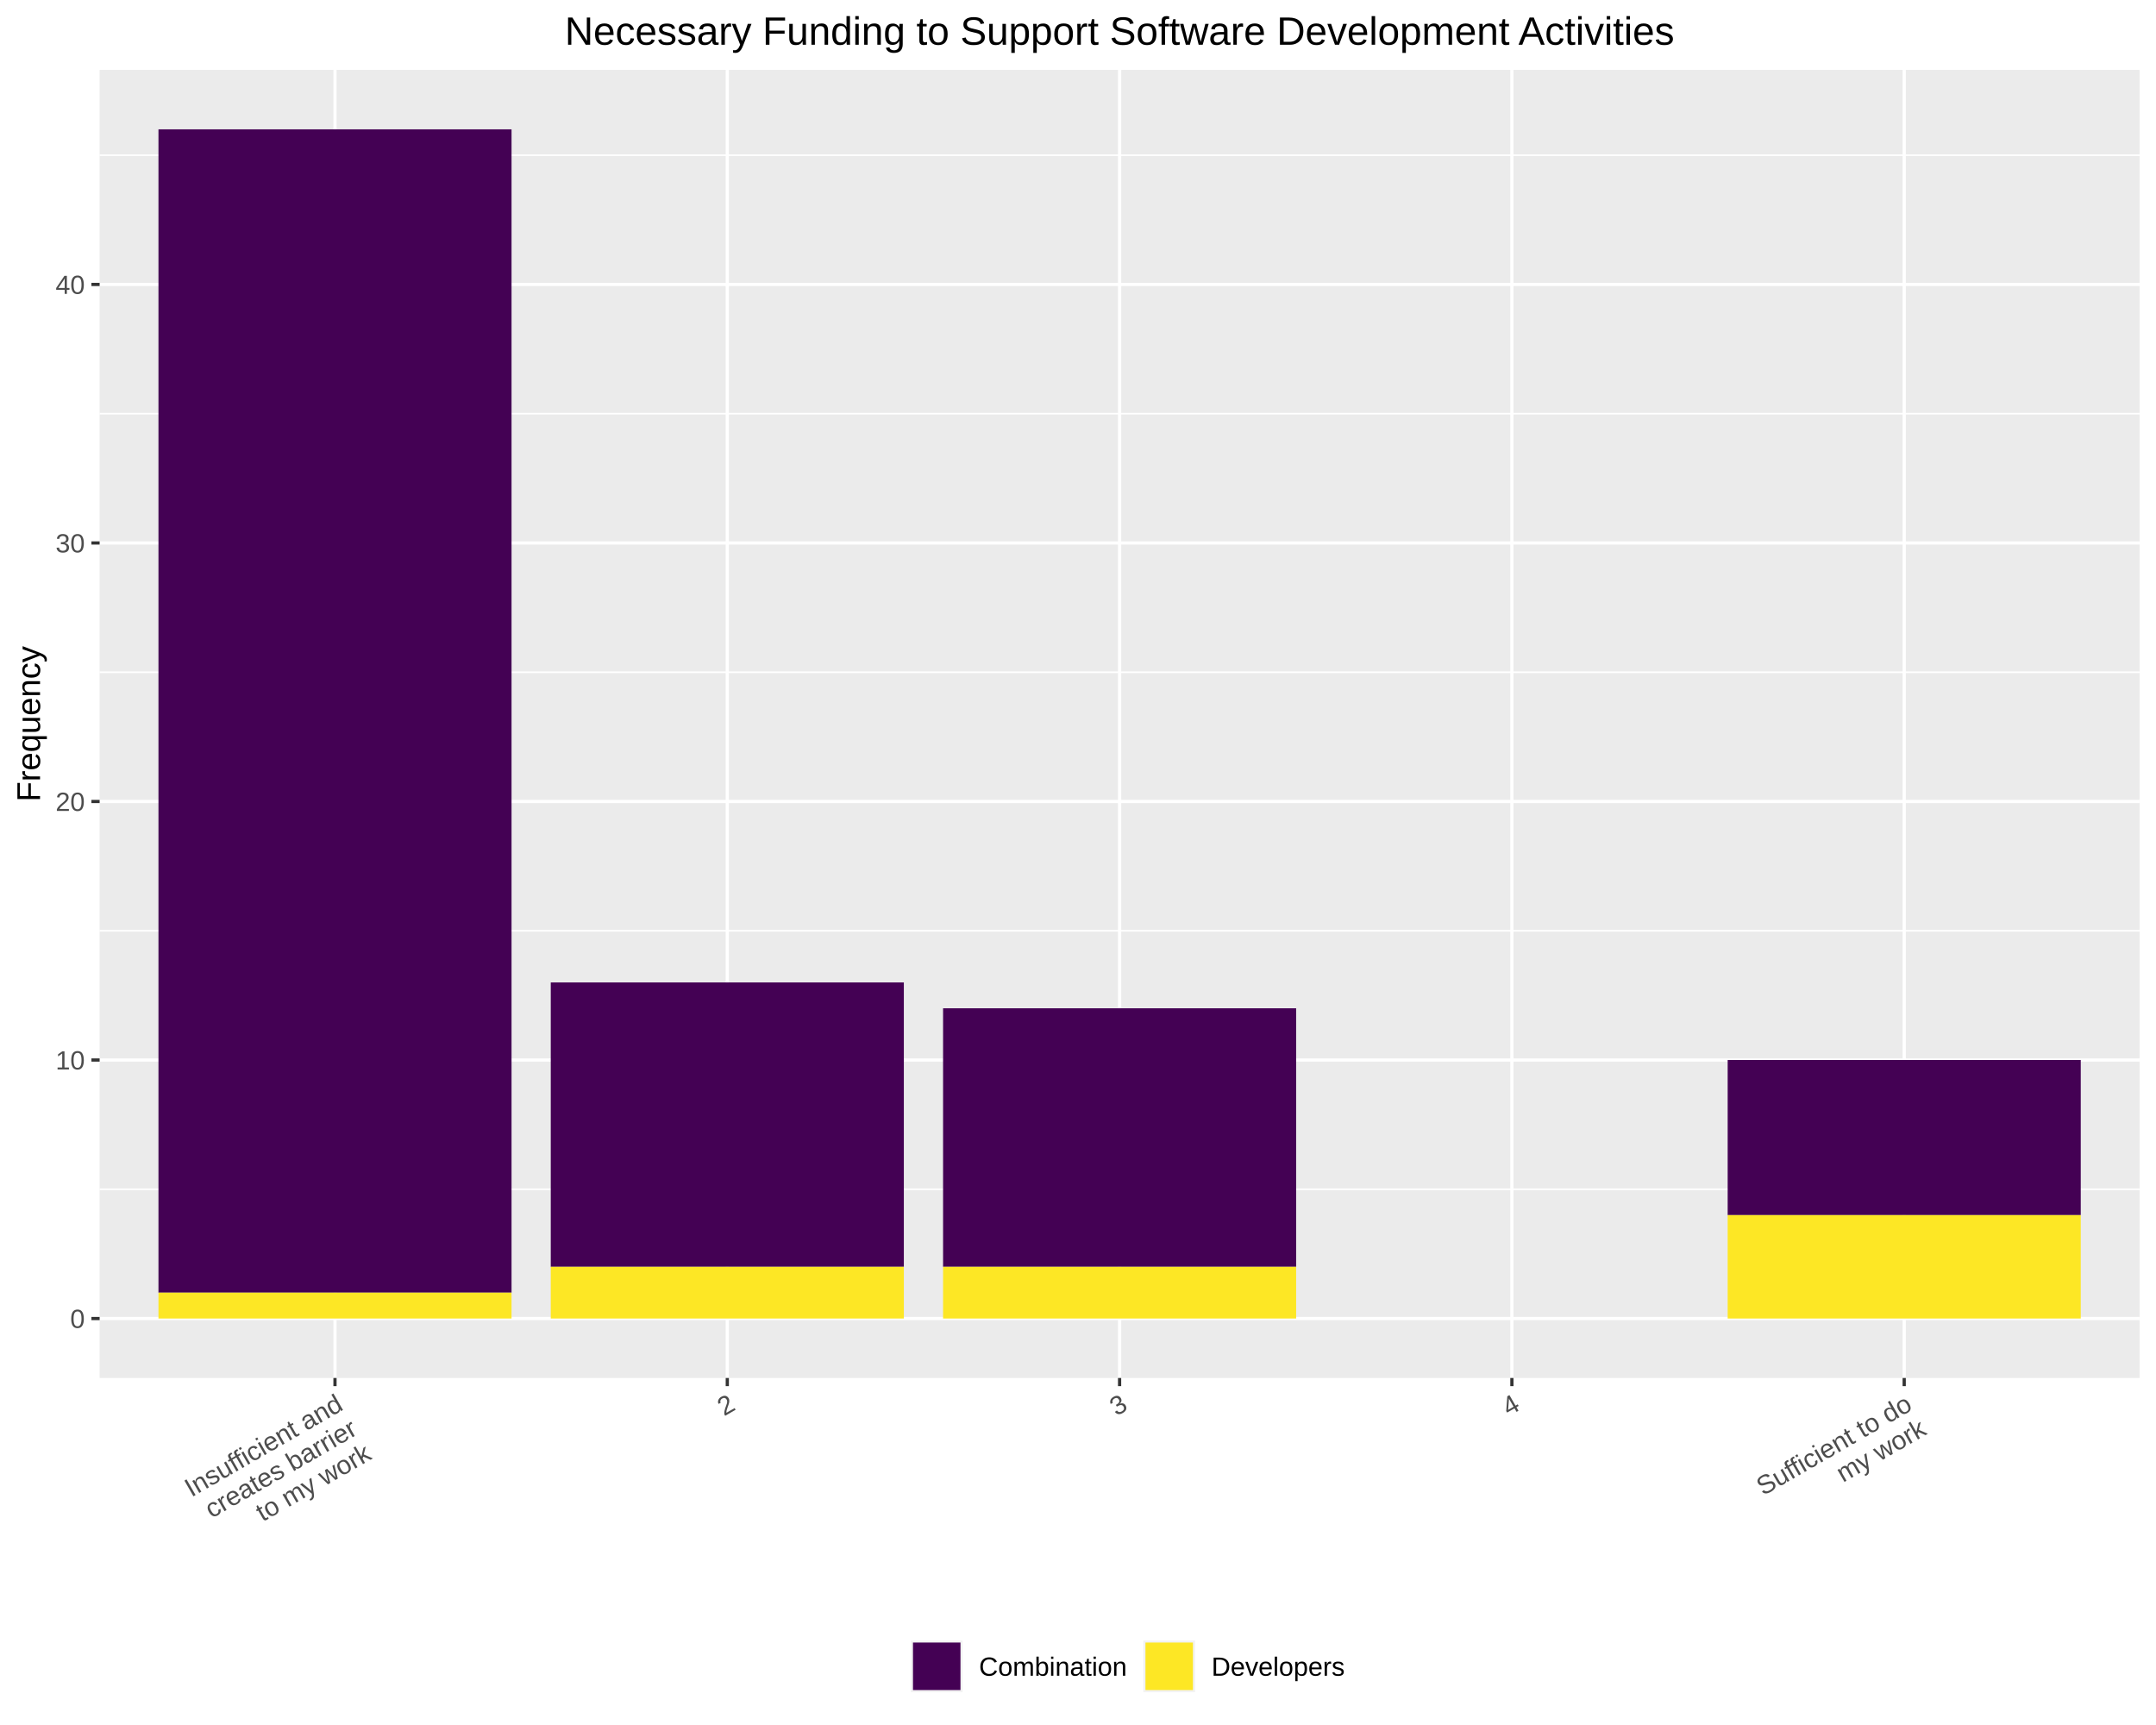
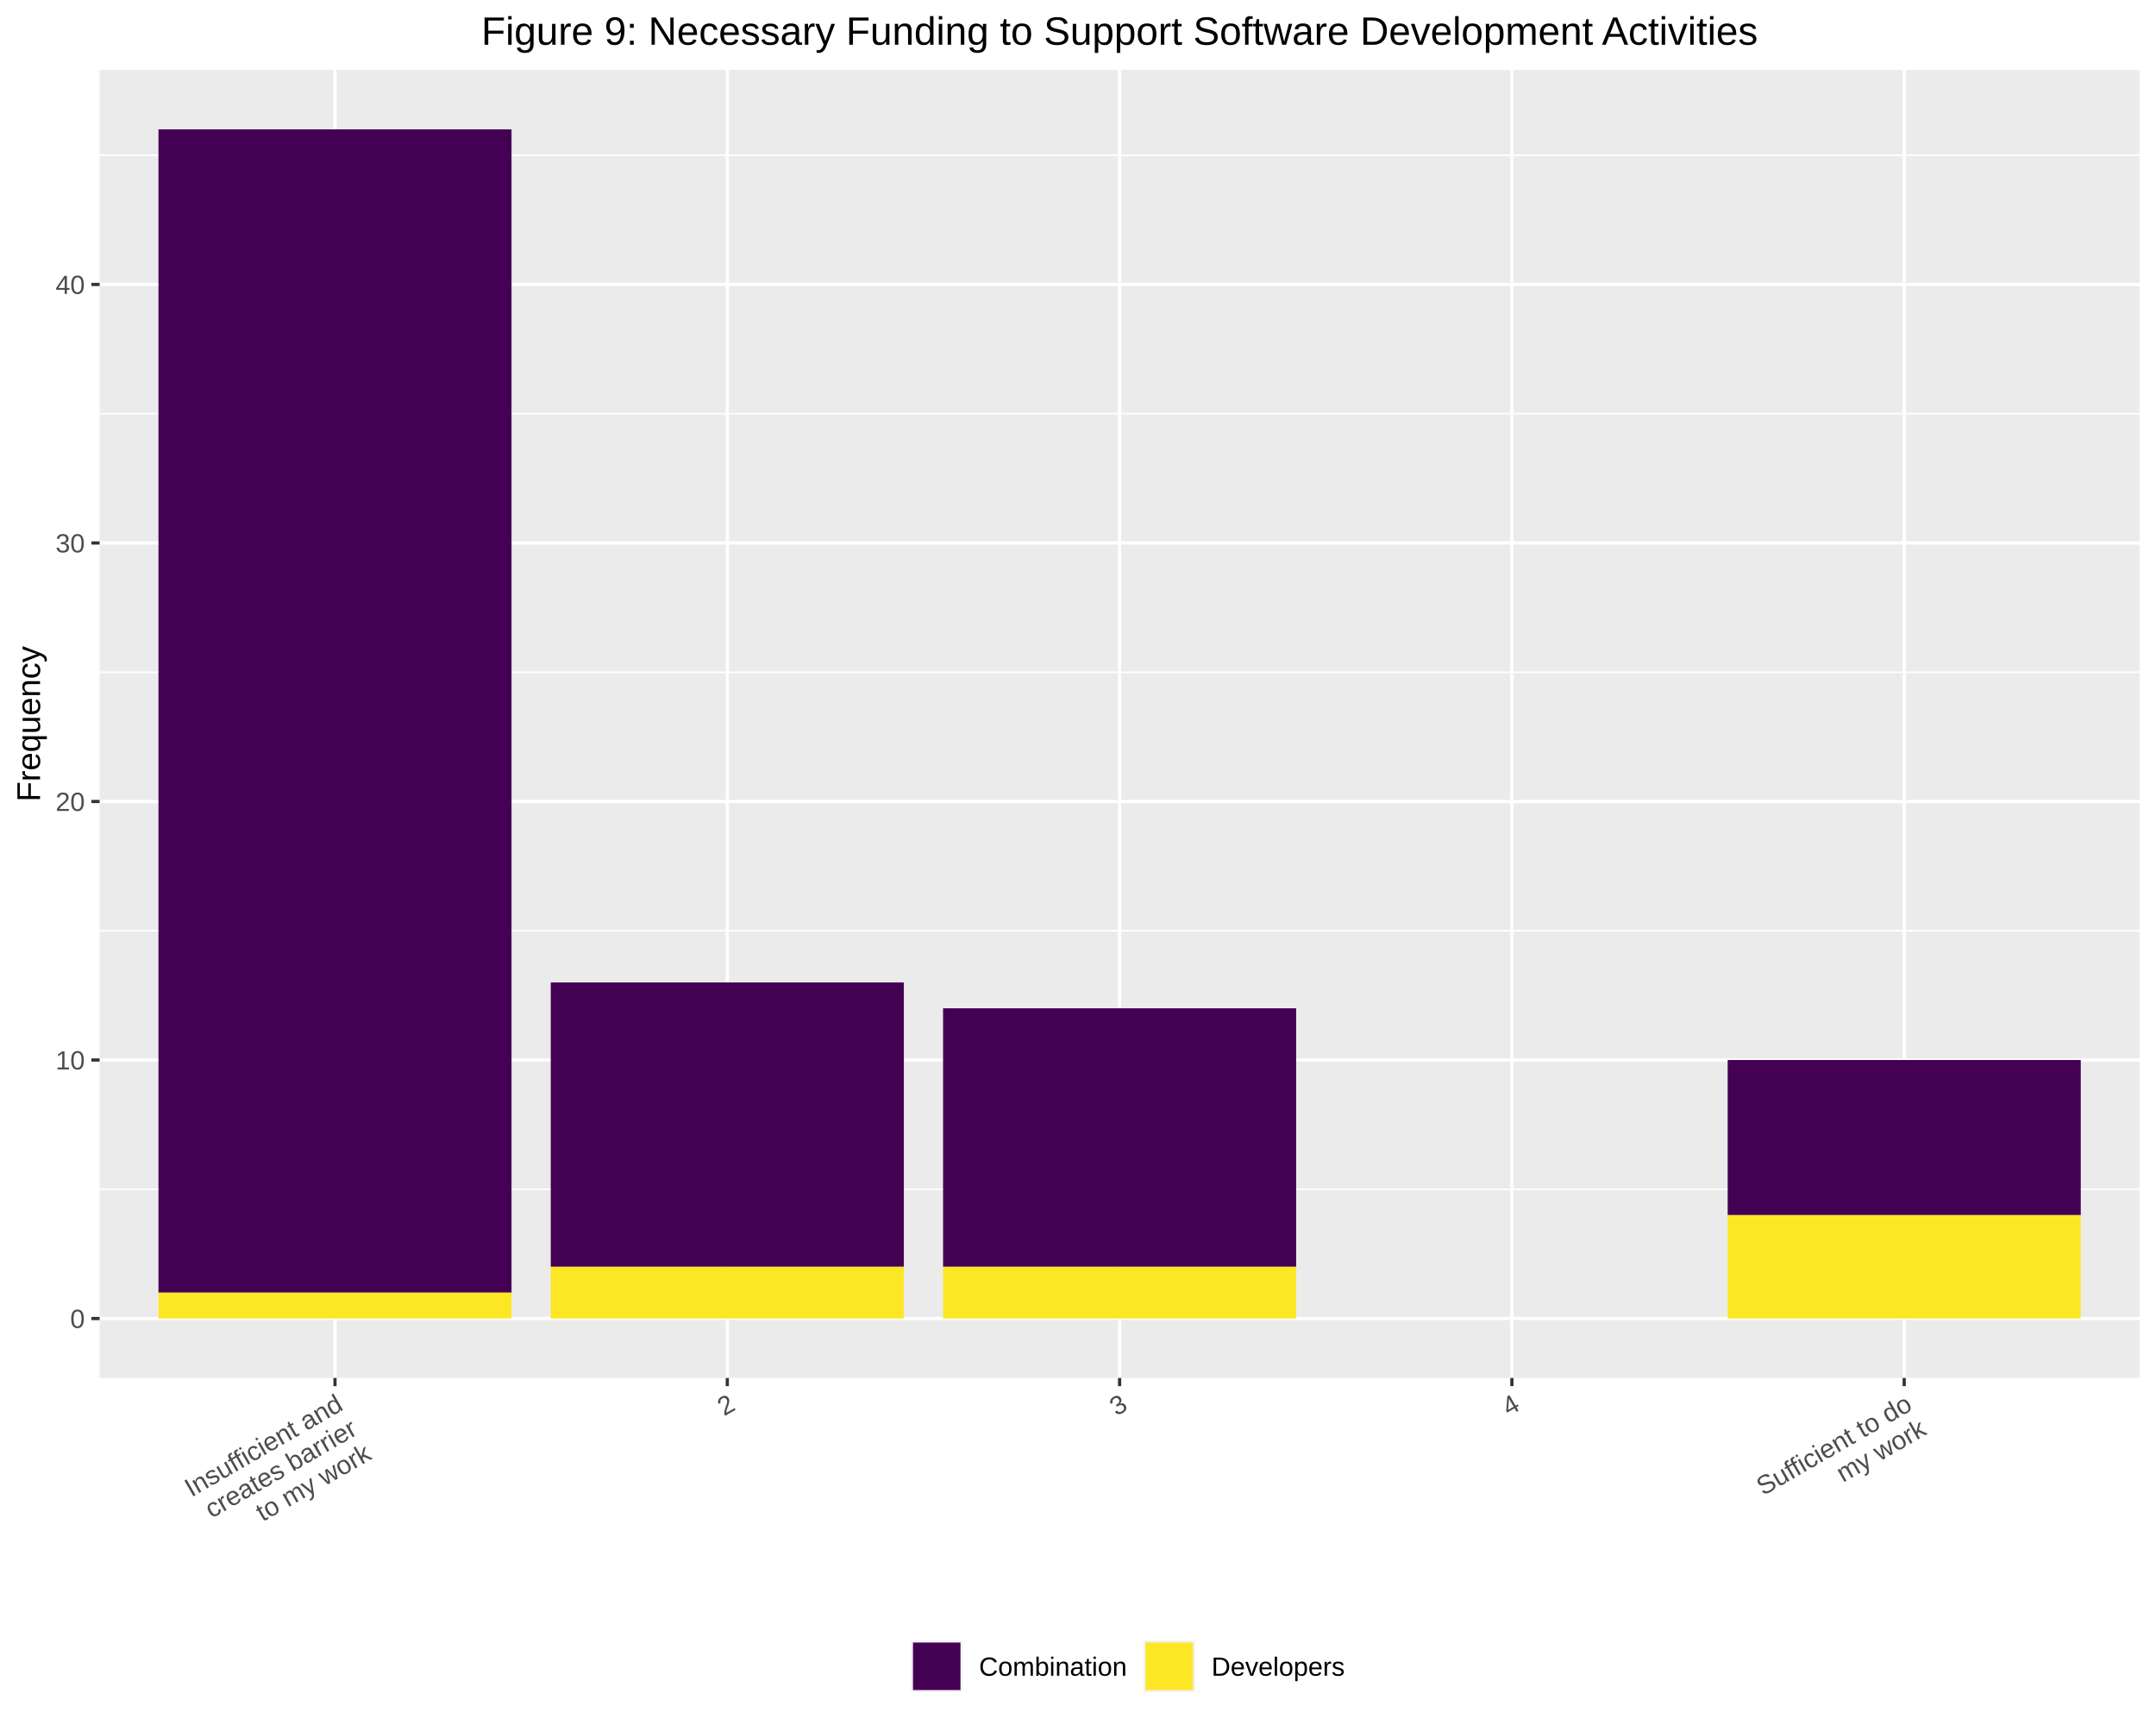
<svg xmlns="http://www.w3.org/2000/svg" class="svglite" width="720.00pt" height="576.00pt" viewBox="0 0 720.00 576.00">
  <defs>
    <style type="text/css">
    .svglite line, .svglite polyline, .svglite polygon, .svglite path, .svglite rect, .svglite circle {
      fill: none;
      stroke: #000000;
      stroke-linecap: round;
      stroke-linejoin: round;
      stroke-miterlimit: 10.00;
    }
    .svglite text {
      white-space: pre;
    }
  </style>
  </defs>
  <rect width="100%" height="100%" style="stroke: none; fill: #FFFFFF;" />
  <defs>
    <clipPath id="cpMC4wMHw3MjAuMDB8MC4wMHw1NzYuMDA=">
      <rect x="0.00" y="0.00" width="720.00" height="576.00" />
    </clipPath>
  </defs>
  <g clip-path="url(#cpMC4wMHw3MjAuMDB8MC4wMHw1NzYuMDA=)">
    <rect x="0.00" y="0.00" width="720.00" height="576.00" style="stroke-width: 1.07; stroke: #FFFFFF; fill: #FFFFFF;" />
  </g>
  <defs>
    <clipPath id="cpMzMuMjd8NzE0LjUyfDIzLjM0fDQ2MC4xMg==">
      <rect x="33.27" y="23.34" width="681.25" height="436.79" />
    </clipPath>
  </defs>
  <g clip-path="url(#cpMzMuMjd8NzE0LjUyfDIzLjM0fDQ2MC4xMg==)">
    <rect x="33.27" y="23.34" width="681.25" height="436.79" style="stroke-width: 1.07; stroke: none; fill: #EBEBEB;" />
    <polyline points="33.27,397.11 714.52,397.11 " style="stroke-width: 0.53; stroke: #FFFFFF; stroke-linecap: butt;" />
    <polyline points="33.27,310.79 714.52,310.79 " style="stroke-width: 0.53; stroke: #FFFFFF; stroke-linecap: butt;" />
    <polyline points="33.27,224.47 714.52,224.47 " style="stroke-width: 0.53; stroke: #FFFFFF; stroke-linecap: butt;" />
    <polyline points="33.27,138.14 714.52,138.14 " style="stroke-width: 0.53; stroke: #FFFFFF; stroke-linecap: butt;" />
    <polyline points="33.27,51.82 714.52,51.82 " style="stroke-width: 0.53; stroke: #FFFFFF; stroke-linecap: butt;" />
    <polyline points="33.27,440.27 714.52,440.27 " style="stroke-width: 1.07; stroke: #FFFFFF; stroke-linecap: butt;" />
    <polyline points="33.27,353.95 714.52,353.95 " style="stroke-width: 1.07; stroke: #FFFFFF; stroke-linecap: butt;" />
    <polyline points="33.27,267.63 714.52,267.63 " style="stroke-width: 1.07; stroke: #FFFFFF; stroke-linecap: butt;" />
    <polyline points="33.27,181.30 714.52,181.30 " style="stroke-width: 1.07; stroke: #FFFFFF; stroke-linecap: butt;" />
    <polyline points="33.27,94.98 714.52,94.98 " style="stroke-width: 1.07; stroke: #FFFFFF; stroke-linecap: butt;" />
    <polyline points="111.87,460.12 111.87,23.34 " style="stroke-width: 1.07; stroke: #FFFFFF; stroke-linecap: butt;" />
    <polyline points="242.88,460.12 242.88,23.34 " style="stroke-width: 1.07; stroke: #FFFFFF; stroke-linecap: butt;" />
    <polyline points="373.89,460.12 373.89,23.34 " style="stroke-width: 1.07; stroke: #FFFFFF; stroke-linecap: butt;" />
    <polyline points="504.90,460.12 504.90,23.34 " style="stroke-width: 1.07; stroke: #FFFFFF; stroke-linecap: butt;" />
    <polyline points="635.91,460.12 635.91,23.34 " style="stroke-width: 1.07; stroke: #FFFFFF; stroke-linecap: butt;" />
    <rect x="52.92" y="43.19" width="117.91" height="388.45" style="stroke-width: 1.07; stroke: none; stroke-linecap: square; stroke-linejoin: miter; fill: #440154;" />
    <rect x="52.92" y="431.64" width="117.91" height="8.63" style="stroke-width: 1.07; stroke: none; stroke-linecap: square; stroke-linejoin: miter; fill: #FDE725;" />
    <rect x="183.93" y="328.05" width="117.91" height="94.95" style="stroke-width: 1.07; stroke: none; stroke-linecap: square; stroke-linejoin: miter; fill: #440154;" />
    <rect x="183.93" y="423.01" width="117.91" height="17.26" style="stroke-width: 1.07; stroke: none; stroke-linecap: square; stroke-linejoin: miter; fill: #FDE725;" />
    <rect x="314.94" y="336.68" width="117.91" height="86.32" style="stroke-width: 1.07; stroke: none; stroke-linecap: square; stroke-linejoin: miter; fill: #440154;" />
    <rect x="314.94" y="423.01" width="117.91" height="17.26" style="stroke-width: 1.07; stroke: none; stroke-linecap: square; stroke-linejoin: miter; fill: #FDE725;" />
    <rect x="576.96" y="353.95" width="117.91" height="51.79" style="stroke-width: 1.07; stroke: none; stroke-linecap: square; stroke-linejoin: miter; fill: #440154;" />
    <rect x="576.96" y="405.74" width="117.91" height="34.53" style="stroke-width: 1.07; stroke: none; stroke-linecap: square; stroke-linejoin: miter; fill: #FDE725;" />
  </g>
  <g clip-path="url(#cpMC4wMHw3MjAuMDB8MC4wMHw1NzYuMDA=)">
    <text x="28.34" y="443.42" text-anchor="end" style="font-size: 8.80px;fill: #4D4D4D; font-family: &quot;Arial&quot;;" textLength="4.90px" lengthAdjust="spacingAndGlyphs">0</text>
    <text x="28.34" y="357.10" text-anchor="end" style="font-size: 8.80px;fill: #4D4D4D; font-family: &quot;Arial&quot;;" textLength="9.79px" lengthAdjust="spacingAndGlyphs">10</text>
    <text x="28.34" y="270.78" text-anchor="end" style="font-size: 8.80px;fill: #4D4D4D; font-family: &quot;Arial&quot;;" textLength="9.79px" lengthAdjust="spacingAndGlyphs">20</text>
    <text x="28.34" y="184.46" text-anchor="end" style="font-size: 8.80px;fill: #4D4D4D; font-family: &quot;Arial&quot;;" textLength="9.79px" lengthAdjust="spacingAndGlyphs">30</text>
    <text x="28.34" y="98.14" text-anchor="end" style="font-size: 8.80px;fill: #4D4D4D; font-family: &quot;Arial&quot;;" textLength="9.79px" lengthAdjust="spacingAndGlyphs">40</text>
    <polyline points="30.53,440.27 33.27,440.27 " style="stroke-width: 1.07; stroke: #333333; stroke-linecap: butt;" />
    <polyline points="30.53,353.95 33.27,353.95 " style="stroke-width: 1.07; stroke: #333333; stroke-linecap: butt;" />
    <polyline points="30.53,267.63 33.27,267.63 " style="stroke-width: 1.07; stroke: #333333; stroke-linecap: butt;" />
    <polyline points="30.53,181.30 33.27,181.30 " style="stroke-width: 1.07; stroke: #333333; stroke-linecap: butt;" />
    <polyline points="30.53,94.98 33.27,94.98 " style="stroke-width: 1.07; stroke: #333333; stroke-linecap: butt;" />
    <polyline points="111.87,462.86 111.87,460.12 " style="stroke-width: 1.07; stroke: #333333; stroke-linecap: butt;" />
    <polyline points="242.88,462.86 242.88,460.12 " style="stroke-width: 1.07; stroke: #333333; stroke-linecap: butt;" />
    <polyline points="373.89,462.86 373.89,460.12 " style="stroke-width: 1.07; stroke: #333333; stroke-linecap: butt;" />
    <polyline points="504.90,462.86 504.90,460.12 " style="stroke-width: 1.07; stroke: #333333; stroke-linecap: butt;" />
    <polyline points="635.91,462.86 635.91,460.12 " style="stroke-width: 1.07; stroke: #333333; stroke-linecap: butt;" />
    <text transform="translate(115.03,470.52) rotate(-30)" text-anchor="end" style="font-size: 8.80px;fill: #4D4D4D; font-family: &quot;Arial&quot;;" textLength="59.18px" lengthAdjust="spacingAndGlyphs">Insufficient and</text>
    <text transform="translate(119.78,478.75) rotate(-30)" text-anchor="end" style="font-size: 8.80px;fill: #4D4D4D; font-family: &quot;Arial&quot;;" textLength="59.17px" lengthAdjust="spacingAndGlyphs"> creates barrier</text>
    <text transform="translate(124.53,486.98) rotate(-30)" text-anchor="end" style="font-size: 8.80px;fill: #4D4D4D; font-family: &quot;Arial&quot;;" textLength="44.96px" lengthAdjust="spacingAndGlyphs"> to my work</text>
    <text transform="translate(246.04,470.52) rotate(-30)" text-anchor="end" style="font-size: 8.80px;fill: #4D4D4D; font-family: &quot;Arial&quot;;" textLength="4.90px" lengthAdjust="spacingAndGlyphs">2</text>
    <text transform="translate(377.05,470.52) rotate(-30)" text-anchor="end" style="font-size: 8.80px;fill: #4D4D4D; font-family: &quot;Arial&quot;;" textLength="4.90px" lengthAdjust="spacingAndGlyphs">3</text>
    <text transform="translate(508.06,470.52) rotate(-30)" text-anchor="end" style="font-size: 8.80px;fill: #4D4D4D; font-family: &quot;Arial&quot;;" textLength="4.90px" lengthAdjust="spacingAndGlyphs">4</text>
    <text transform="translate(639.07,470.52) rotate(-30)" text-anchor="end" style="font-size: 8.80px;fill: #4D4D4D; font-family: &quot;Arial&quot;;" textLength="58.19px" lengthAdjust="spacingAndGlyphs">Sufficient to do</text>
    <text transform="translate(643.82,478.75) rotate(-30)" text-anchor="end" style="font-size: 8.80px;fill: #4D4D4D; font-family: &quot;Arial&quot;;" textLength="35.19px" lengthAdjust="spacingAndGlyphs"> my work</text>
    <text transform="translate(13.37,241.73) rotate(-90)" text-anchor="middle" style="font-size: 11.00px; font-family: &quot;Arial&quot;;" textLength="51.98px" lengthAdjust="spacingAndGlyphs">Frequency</text>
    <rect x="293.22" y="542.28" width="161.35" height="28.24" style="stroke-width: 1.07; stroke: none; fill: #FFFFFF;" />
    <rect x="304.18" y="547.76" width="17.28" height="17.28" style="stroke-width: 1.07; stroke: none; fill: #F2F2F2;" />
    <rect x="304.89" y="548.47" width="15.86" height="15.86" style="stroke-width: 1.07; stroke: none; stroke-linecap: square; stroke-linejoin: miter; fill: #440154;" />
    <rect x="381.82" y="547.76" width="17.28" height="17.28" style="stroke-width: 1.07; stroke: none; fill: #F2F2F2;" />
    <rect x="382.53" y="548.47" width="15.86" height="15.86" style="stroke-width: 1.07; stroke: none; stroke-linecap: square; stroke-linejoin: miter; fill: #FDE725;" />
    <text x="326.94" y="559.55" style="font-size: 8.80px; font-family: &quot;Arial&quot;;" textLength="49.40px" lengthAdjust="spacingAndGlyphs">Combination</text>
    <text x="404.58" y="559.55" style="font-size: 8.80px; font-family: &quot;Arial&quot;;" textLength="44.51px" lengthAdjust="spacingAndGlyphs">Developers</text>
-     <text x="373.89" y="14.94" text-anchor="middle" style="font-size: 13.20px; font-family: &quot;Arial&quot;;" textLength="370.99px" lengthAdjust="spacingAndGlyphs">Necessary Funding to Support Software Development Activities</text>
+     <text x="373.89" y="14.94" text-anchor="middle" style="font-size: 13.20px; font-family: &quot;Arial&quot;;" textLength="426.72px" lengthAdjust="spacingAndGlyphs">Figure 9: Necessary Funding to Support Software Development Activities</text>
  </g>
</svg>
